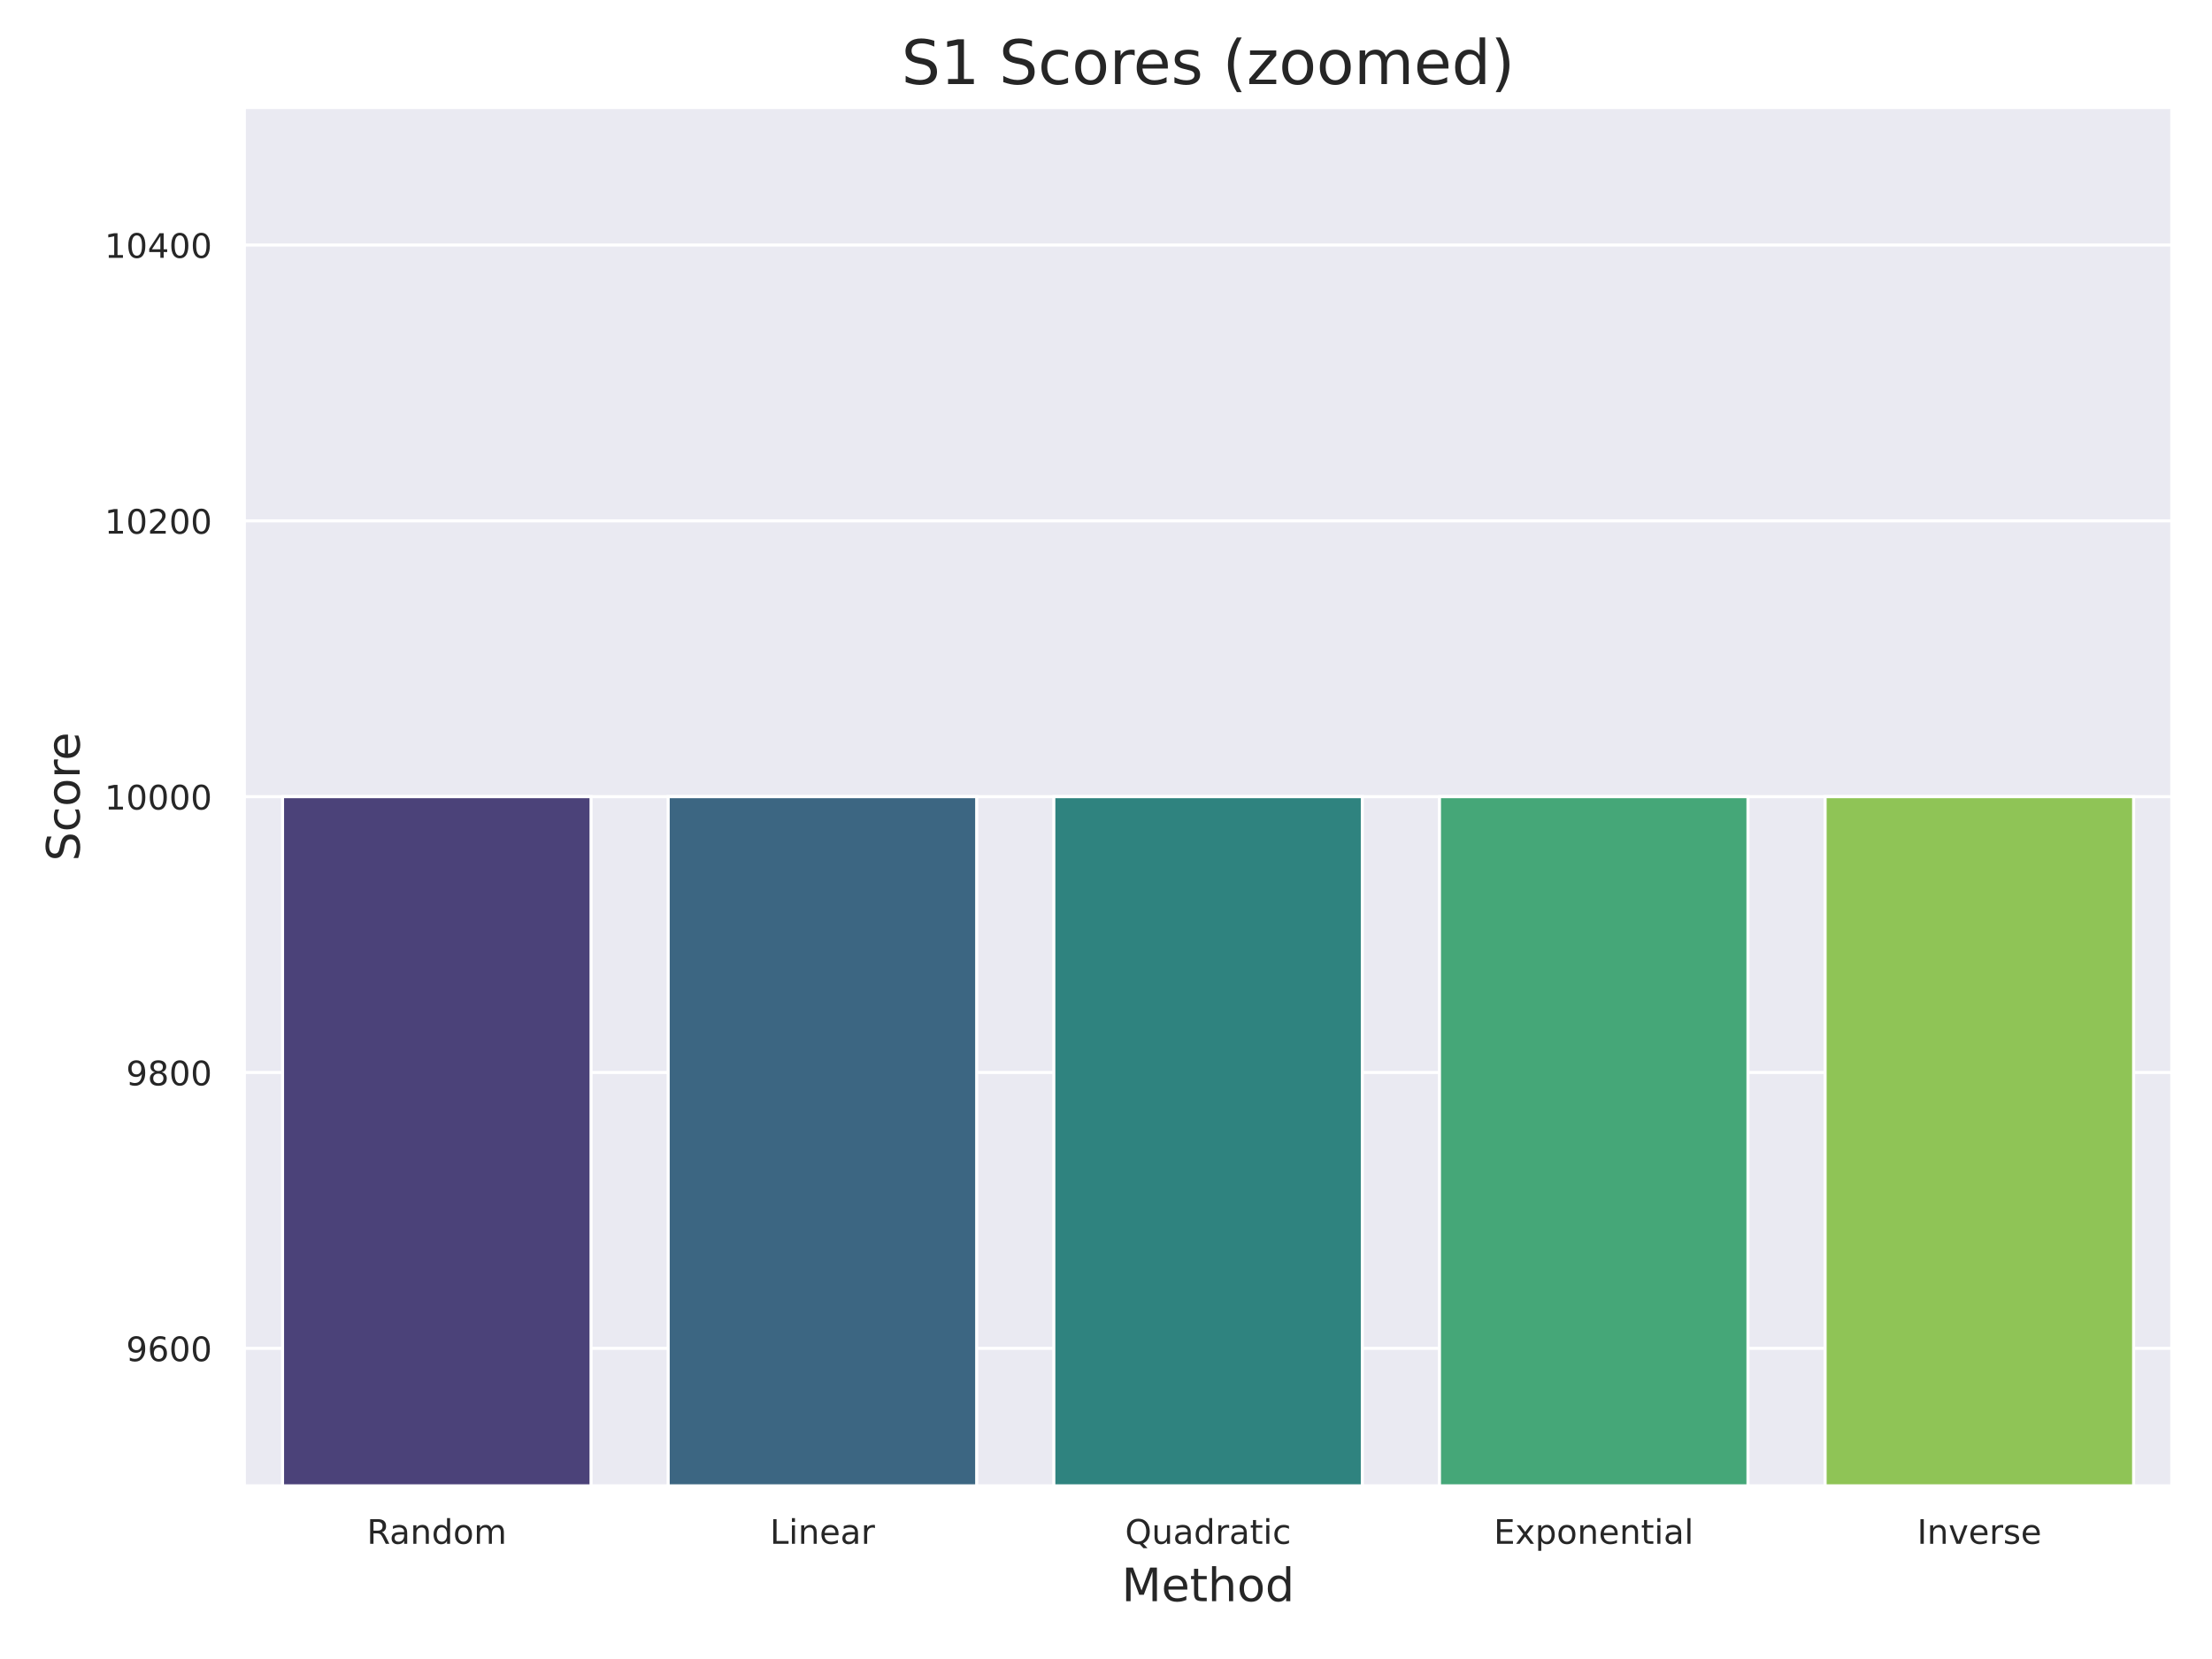
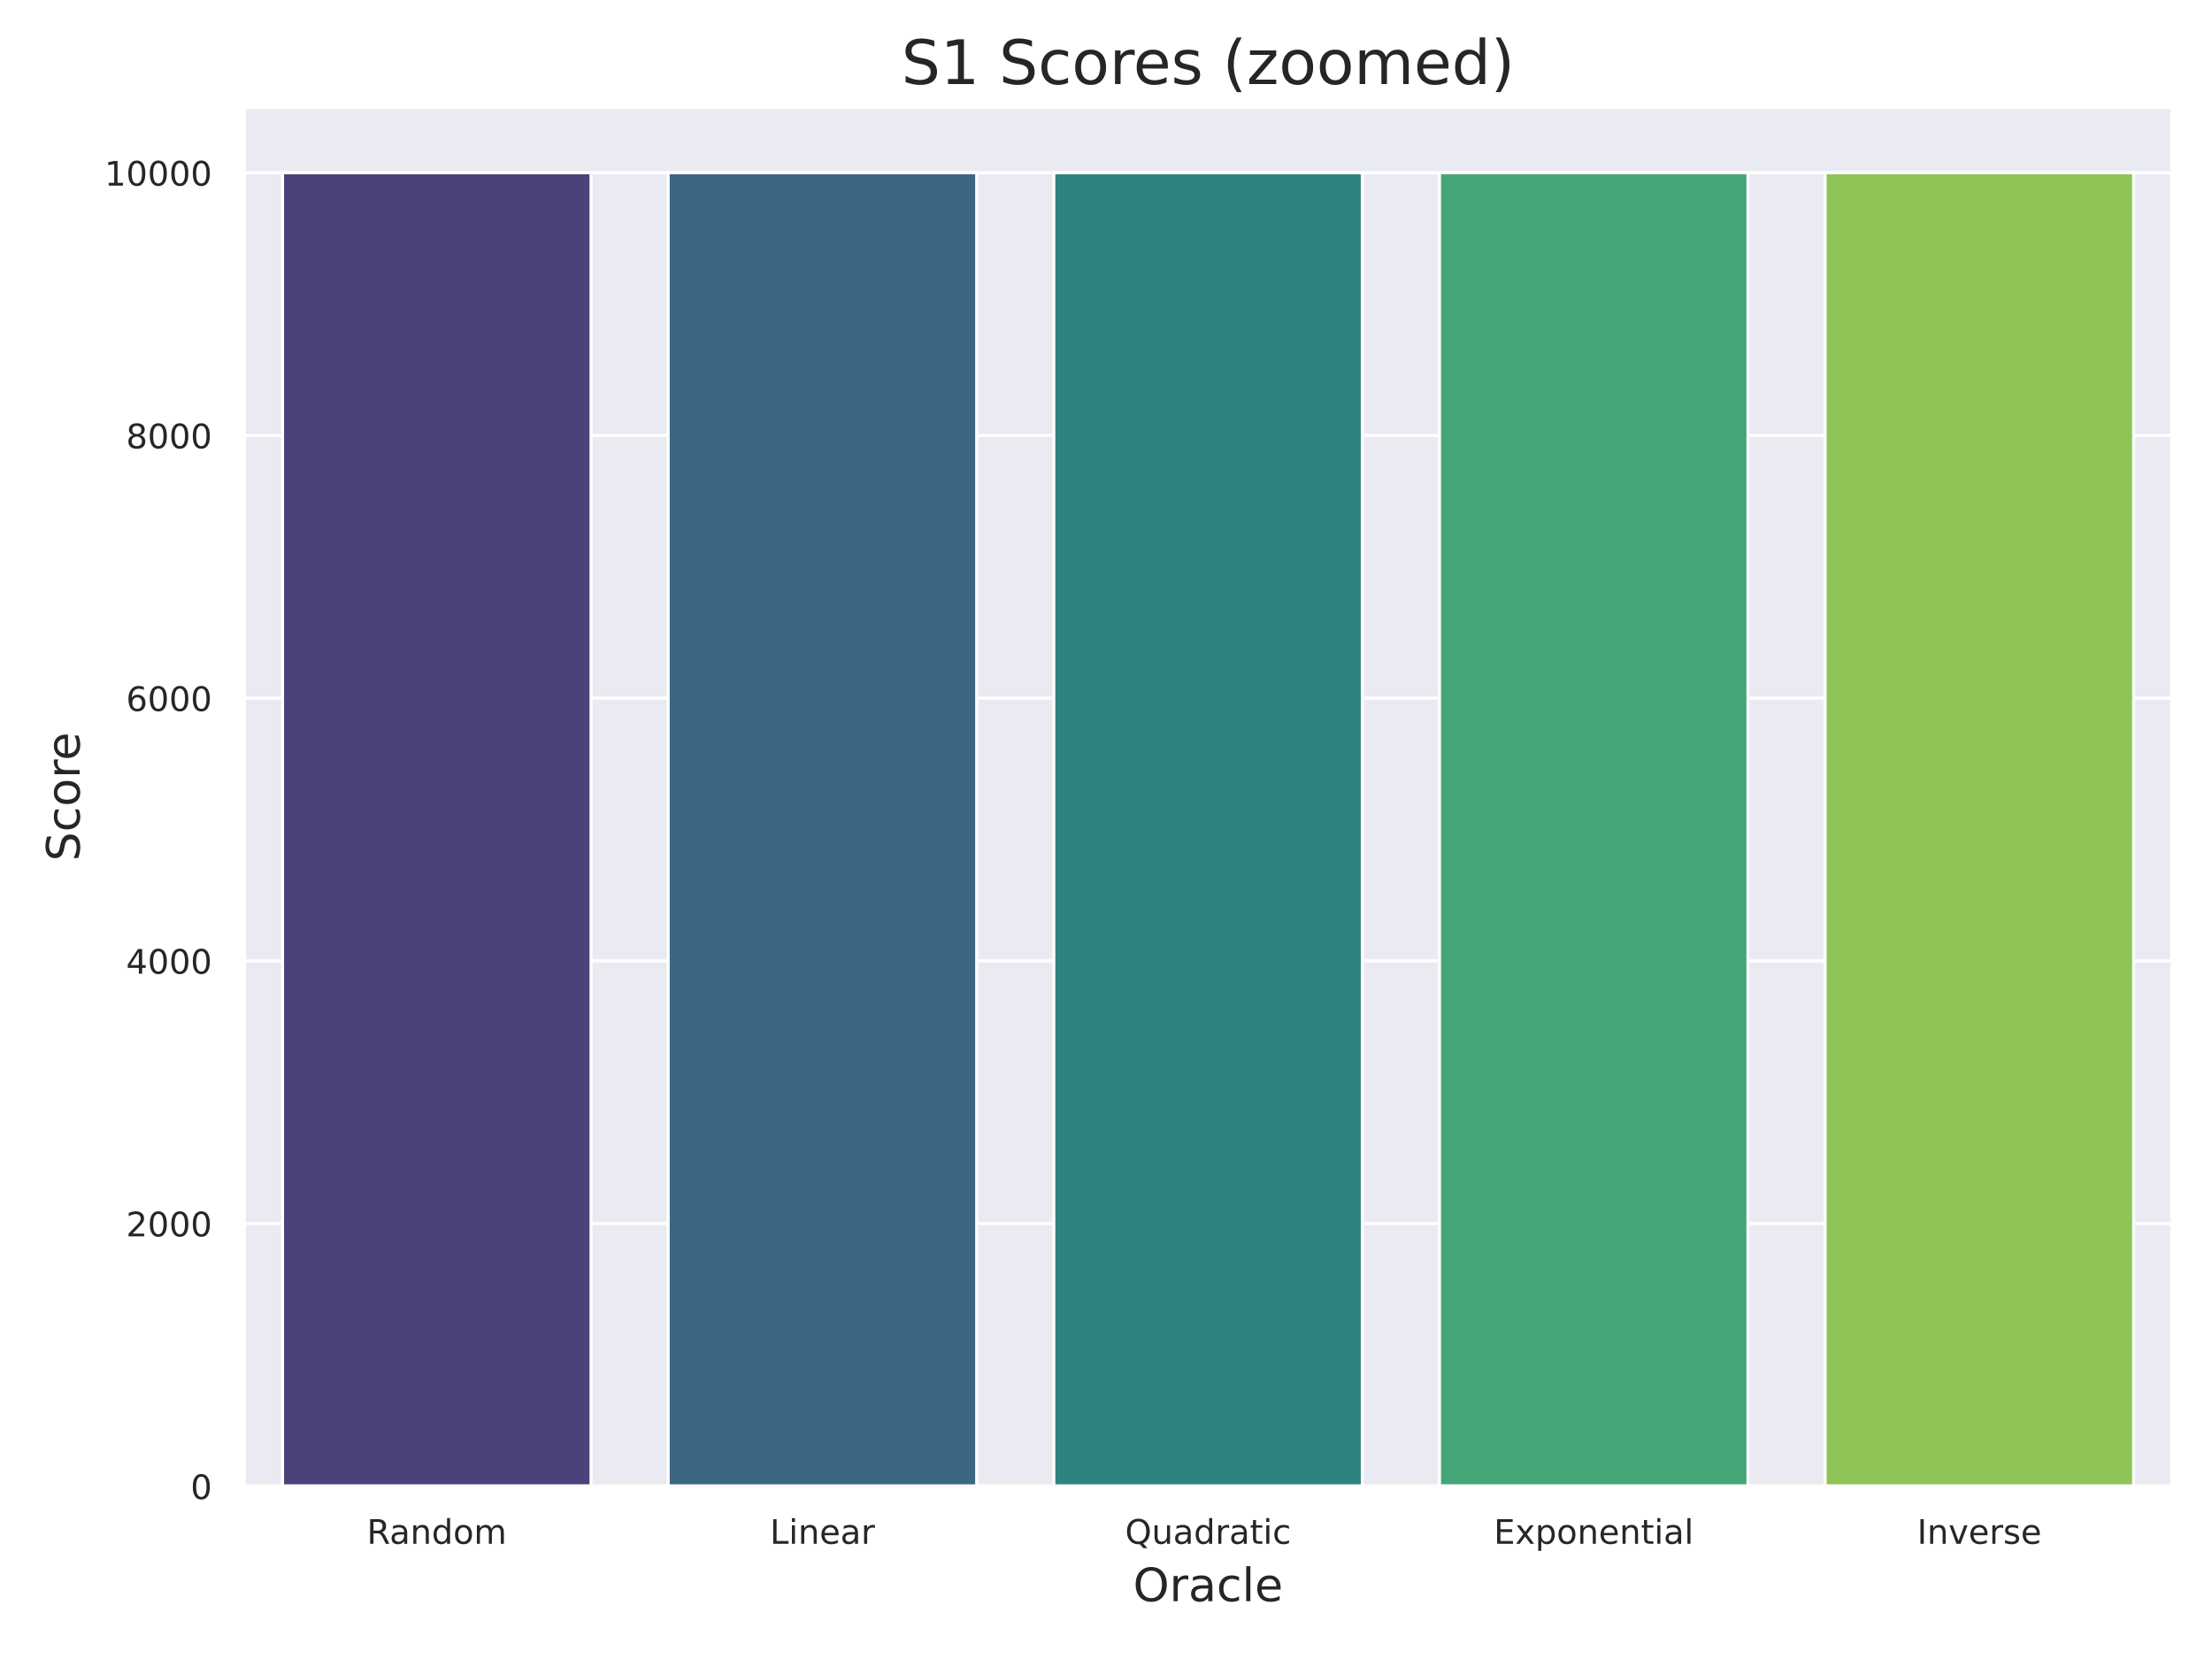
<svg xmlns="http://www.w3.org/2000/svg" xmlns:xlink="http://www.w3.org/1999/xlink" width="576pt" height="432pt" viewBox="0 0 576 432" version="1.1">
  <defs>
    <style type="text/css">*{stroke-linejoin: round; stroke-linecap: butt}</style>
  </defs>
  <g id="figure_1">
    <g id="patch_1">
      <path d="M 0 432  L 576 432  L 576 0  L 0 0  z " style="fill: #ffffff" />
    </g>
    <g id="axes_1">
      <g id="patch_2">
        <path d="M 63.528 387.012  L 565.632 387.012  L 565.632 27.888  L 63.528 27.888  z " style="fill: #eaeaf2" />
      </g>
      <g id="matplotlib.axis_1">
        <g id="xtick_1">
          <g id="text_1">
            <g style="fill: #262626" transform="translate(95.52378 401.9986) scale(0.088 -0.088)">
              <defs>
                <path id="DejaVuSans-52" d="M 2841 2188  Q 3044 2119 3236 1894  Q 3428 1669 3622 1275  L 4263 0  L 3584 0  L 2988 1197  Q 2756 1666 2539 1819  Q 2322 1972 1947 1972  L 1259 1972  L 1259 0  L 628 0  L 628 4666  L 2053 4666  Q 2853 4666 3247 4331  Q 3641 3997 3641 3322  Q 3641 2881 3436 2590  Q 3231 2300 2841 2188  z M 1259 4147  L 1259 2491  L 2053 2491  Q 2509 2491 2742 2702  Q 2975 2913 2975 3322  Q 2975 3731 2742 3939  Q 2509 4147 2053 4147  L 1259 4147  z " transform="scale(0.015625)" />
                <path id="DejaVuSans-61" d="M 2194 1759  Q 1497 1759 1228 1600  Q 959 1441 959 1056  Q 959 750 1161 570  Q 1363 391 1709 391  Q 2188 391 2477 730  Q 2766 1069 2766 1631  L 2766 1759  L 2194 1759  z M 3341 1997  L 3341 0  L 2766 0  L 2766 531  Q 2569 213 2275 61  Q 1981 -91 1556 -91  Q 1019 -91 701 211  Q 384 513 384 1019  Q 384 1609 779 1909  Q 1175 2209 1959 2209  L 2766 2209  L 2766 2266  Q 2766 2663 2505 2880  Q 2244 3097 1772 3097  Q 1472 3097 1187 3025  Q 903 2953 641 2809  L 641 3341  Q 956 3463 1253 3523  Q 1550 3584 1831 3584  Q 2591 3584 2966 3190  Q 3341 2797 3341 1997  z " transform="scale(0.015625)" />
                <path id="DejaVuSans-6e" d="M 3513 2113  L 3513 0  L 2938 0  L 2938 2094  Q 2938 2591 2744 2837  Q 2550 3084 2163 3084  Q 1697 3084 1428 2787  Q 1159 2491 1159 1978  L 1159 0  L 581 0  L 581 3500  L 1159 3500  L 1159 2956  Q 1366 3272 1645 3428  Q 1925 3584 2291 3584  Q 2894 3584 3203 3211  Q 3513 2838 3513 2113  z " transform="scale(0.015625)" />
                <path id="DejaVuSans-64" d="M 2906 2969  L 2906 4863  L 3481 4863  L 3481 0  L 2906 0  L 2906 525  Q 2725 213 2448 61  Q 2172 -91 1784 -91  Q 1150 -91 751 415  Q 353 922 353 1747  Q 353 2572 751 3078  Q 1150 3584 1784 3584  Q 2172 3584 2448 3432  Q 2725 3281 2906 2969  z M 947 1747  Q 947 1113 1208 752  Q 1469 391 1925 391  Q 2381 391 2643 752  Q 2906 1113 2906 1747  Q 2906 2381 2643 2742  Q 2381 3103 1925 3103  Q 1469 3103 1208 2742  Q 947 2381 947 1747  z " transform="scale(0.015625)" />
                <path id="DejaVuSans-6f" d="M 1959 3097  Q 1497 3097 1228 2736  Q 959 2375 959 1747  Q 959 1119 1226 758  Q 1494 397 1959 397  Q 2419 397 2687 759  Q 2956 1122 2956 1747  Q 2956 2369 2687 2733  Q 2419 3097 1959 3097  z M 1959 3584  Q 2709 3584 3137 3096  Q 3566 2609 3566 1747  Q 3566 888 3137 398  Q 2709 -91 1959 -91  Q 1206 -91 779 398  Q 353 888 353 1747  Q 353 2609 779 3096  Q 1206 3584 1959 3584  z " transform="scale(0.015625)" />
                <path id="DejaVuSans-6d" d="M 3328 2828  Q 3544 3216 3844 3400  Q 4144 3584 4550 3584  Q 5097 3584 5394 3201  Q 5691 2819 5691 2113  L 5691 0  L 5113 0  L 5113 2094  Q 5113 2597 4934 2840  Q 4756 3084 4391 3084  Q 3944 3084 3684 2787  Q 3425 2491 3425 1978  L 3425 0  L 2847 0  L 2847 2094  Q 2847 2600 2669 2842  Q 2491 3084 2119 3084  Q 1678 3084 1418 2786  Q 1159 2488 1159 1978  L 1159 0  L 581 0  L 581 3500  L 1159 3500  L 1159 2956  Q 1356 3278 1631 3431  Q 1906 3584 2284 3584  Q 2666 3584 2933 3390  Q 3200 3197 3328 2828  z " transform="scale(0.015625)" />
              </defs>
              <use xlink:href="#DejaVuSans-52" />
              <use xlink:href="#DejaVuSans-61" x="67.232" />
              <use xlink:href="#DejaVuSans-6e" x="128.512" />
              <use xlink:href="#DejaVuSans-64" x="191.891" />
              <use xlink:href="#DejaVuSans-6f" x="255.367" />
              <use xlink:href="#DejaVuSans-6d" x="316.549" />
            </g>
          </g>
        </g>
        <g id="xtick_2">
          <g id="text_2">
            <g style="fill: #262626" transform="translate(200.4841 401.9986) scale(0.088 -0.088)">
              <defs>
                <path id="DejaVuSans-4c" d="M 628 4666  L 1259 4666  L 1259 531  L 3531 531  L 3531 0  L 628 0  L 628 4666  z " transform="scale(0.015625)" />
                <path id="DejaVuSans-69" d="M 603 3500  L 1178 3500  L 1178 0  L 603 0  L 603 3500  z M 603 4863  L 1178 4863  L 1178 4134  L 603 4134  L 603 4863  z " transform="scale(0.015625)" />
                <path id="DejaVuSans-65" d="M 3597 1894  L 3597 1613  L 953 1613  Q 991 1019 1311 708  Q 1631 397 2203 397  Q 2534 397 2845 478  Q 3156 559 3463 722  L 3463 178  Q 3153 47 2828 -22  Q 2503 -91 2169 -91  Q 1331 -91 842 396  Q 353 884 353 1716  Q 353 2575 817 3079  Q 1281 3584 2069 3584  Q 2775 3584 3186 3129  Q 3597 2675 3597 1894  z M 3022 2063  Q 3016 2534 2758 2815  Q 2500 3097 2075 3097  Q 1594 3097 1305 2825  Q 1016 2553 972 2059  L 3022 2063  z " transform="scale(0.015625)" />
                <path id="DejaVuSans-72" d="M 2631 2963  Q 2534 3019 2420 3045  Q 2306 3072 2169 3072  Q 1681 3072 1420 2755  Q 1159 2438 1159 1844  L 1159 0  L 581 0  L 581 3500  L 1159 3500  L 1159 2956  Q 1341 3275 1631 3429  Q 1922 3584 2338 3584  Q 2397 3584 2469 3576  Q 2541 3569 2628 3553  L 2631 2963  z " transform="scale(0.015625)" />
              </defs>
              <use xlink:href="#DejaVuSans-4c" />
              <use xlink:href="#DejaVuSans-69" x="55.713" />
              <use xlink:href="#DejaVuSans-6e" x="83.496" />
              <use xlink:href="#DejaVuSans-65" x="146.875" />
              <use xlink:href="#DejaVuSans-61" x="208.398" />
              <use xlink:href="#DejaVuSans-72" x="269.678" />
            </g>
          </g>
        </g>
        <g id="xtick_3">
          <g id="text_3">
            <g style="fill: #262626" transform="translate(292.9664 401.9986) scale(0.088 -0.088)">
              <defs>
                <path id="DejaVuSans-51" d="M 2522 4238  Q 1834 4238 1429 3725  Q 1025 3213 1025 2328  Q 1025 1447 1429 934  Q 1834 422 2522 422  Q 3209 422 3611 934  Q 4013 1447 4013 2328  Q 4013 3213 3611 3725  Q 3209 4238 2522 4238  z M 3406 84  L 4238 -825  L 3475 -825  L 2784 -78  Q 2681 -84 2626 -87  Q 2572 -91 2522 -91  Q 1538 -91 948 567  Q 359 1225 359 2328  Q 359 3434 948 4092  Q 1538 4750 2522 4750  Q 3503 4750 4090 4092  Q 4678 3434 4678 2328  Q 4678 1516 4351 937  Q 4025 359 3406 84  z " transform="scale(0.015625)" />
                <path id="DejaVuSans-75" d="M 544 1381  L 544 3500  L 1119 3500  L 1119 1403  Q 1119 906 1312 657  Q 1506 409 1894 409  Q 2359 409 2629 706  Q 2900 1003 2900 1516  L 2900 3500  L 3475 3500  L 3475 0  L 2900 0  L 2900 538  Q 2691 219 2414 64  Q 2138 -91 1772 -91  Q 1169 -91 856 284  Q 544 659 544 1381  z M 1991 3584  L 1991 3584  z " transform="scale(0.015625)" />
                <path id="DejaVuSans-74" d="M 1172 4494  L 1172 3500  L 2356 3500  L 2356 3053  L 1172 3053  L 1172 1153  Q 1172 725 1289 603  Q 1406 481 1766 481  L 2356 481  L 2356 0  L 1766 0  Q 1100 0 847 248  Q 594 497 594 1153  L 594 3053  L 172 3053  L 172 3500  L 594 3500  L 594 4494  L 1172 4494  z " transform="scale(0.015625)" />
                <path id="DejaVuSans-63" d="M 3122 3366  L 3122 2828  Q 2878 2963 2633 3030  Q 2388 3097 2138 3097  Q 1578 3097 1268 2742  Q 959 2388 959 1747  Q 959 1106 1268 751  Q 1578 397 2138 397  Q 2388 397 2633 464  Q 2878 531 3122 666  L 3122 134  Q 2881 22 2623 -34  Q 2366 -91 2075 -91  Q 1284 -91 818 406  Q 353 903 353 1747  Q 353 2603 823 3093  Q 1294 3584 2113 3584  Q 2378 3584 2631 3529  Q 2884 3475 3122 3366  z " transform="scale(0.015625)" />
              </defs>
              <use xlink:href="#DejaVuSans-51" />
              <use xlink:href="#DejaVuSans-75" x="78.711" />
              <use xlink:href="#DejaVuSans-61" x="142.09" />
              <use xlink:href="#DejaVuSans-64" x="203.369" />
              <use xlink:href="#DejaVuSans-72" x="266.846" />
              <use xlink:href="#DejaVuSans-61" x="307.959" />
              <use xlink:href="#DejaVuSans-74" x="369.238" />
              <use xlink:href="#DejaVuSans-69" x="408.447" />
              <use xlink:href="#DejaVuSans-63" x="436.23" />
            </g>
          </g>
        </g>
        <g id="xtick_4">
          <g id="text_4">
            <g style="fill: #262626" transform="translate(388.9803 401.9986) scale(0.088 -0.088)">
              <defs>
                <path id="DejaVuSans-45" d="M 628 4666  L 3578 4666  L 3578 4134  L 1259 4134  L 1259 2753  L 3481 2753  L 3481 2222  L 1259 2222  L 1259 531  L 3634 531  L 3634 0  L 628 0  L 628 4666  z " transform="scale(0.015625)" />
                <path id="DejaVuSans-78" d="M 3513 3500  L 2247 1797  L 3578 0  L 2900 0  L 1881 1375  L 863 0  L 184 0  L 1544 1831  L 300 3500  L 978 3500  L 1906 2253  L 2834 3500  L 3513 3500  z " transform="scale(0.015625)" />
                <path id="DejaVuSans-70" d="M 1159 525  L 1159 -1331  L 581 -1331  L 581 3500  L 1159 3500  L 1159 2969  Q 1341 3281 1617 3432  Q 1894 3584 2278 3584  Q 2916 3584 3314 3078  Q 3713 2572 3713 1747  Q 3713 922 3314 415  Q 2916 -91 2278 -91  Q 1894 -91 1617 61  Q 1341 213 1159 525  z M 3116 1747  Q 3116 2381 2855 2742  Q 2594 3103 2138 3103  Q 1681 3103 1420 2742  Q 1159 2381 1159 1747  Q 1159 1113 1420 752  Q 1681 391 2138 391  Q 2594 391 2855 752  Q 3116 1113 3116 1747  z " transform="scale(0.015625)" />
                <path id="DejaVuSans-6c" d="M 603 4863  L 1178 4863  L 1178 0  L 603 0  L 603 4863  z " transform="scale(0.015625)" />
              </defs>
              <use xlink:href="#DejaVuSans-45" />
              <use xlink:href="#DejaVuSans-78" x="63.184" />
              <use xlink:href="#DejaVuSans-70" x="122.363" />
              <use xlink:href="#DejaVuSans-6f" x="185.84" />
              <use xlink:href="#DejaVuSans-6e" x="247.021" />
              <use xlink:href="#DejaVuSans-65" x="310.4" />
              <use xlink:href="#DejaVuSans-6e" x="371.924" />
              <use xlink:href="#DejaVuSans-74" x="435.303" />
              <use xlink:href="#DejaVuSans-69" x="474.512" />
              <use xlink:href="#DejaVuSans-61" x="502.295" />
              <use xlink:href="#DejaVuSans-6c" x="563.574" />
            </g>
          </g>
        </g>
        <g id="xtick_5">
          <g id="text_5">
            <g style="fill: #262626" transform="translate(499.2152 401.9986) scale(0.088 -0.088)">
              <defs>
                <path id="DejaVuSans-49" d="M 628 4666  L 1259 4666  L 1259 0  L 628 0  L 628 4666  z " transform="scale(0.015625)" />
                <path id="DejaVuSans-76" d="M 191 3500  L 800 3500  L 1894 563  L 2988 3500  L 3597 3500  L 2284 0  L 1503 0  L 191 3500  z " transform="scale(0.015625)" />
                <path id="DejaVuSans-73" d="M 2834 3397  L 2834 2853  Q 2591 2978 2328 3040  Q 2066 3103 1784 3103  Q 1356 3103 1142 2972  Q 928 2841 928 2578  Q 928 2378 1081 2264  Q 1234 2150 1697 2047  L 1894 2003  Q 2506 1872 2764 1633  Q 3022 1394 3022 966  Q 3022 478 2636 193  Q 2250 -91 1575 -91  Q 1294 -91 989 -36  Q 684 19 347 128  L 347 722  Q 666 556 975 473  Q 1284 391 1588 391  Q 1994 391 2212 530  Q 2431 669 2431 922  Q 2431 1156 2273 1281  Q 2116 1406 1581 1522  L 1381 1569  Q 847 1681 609 1914  Q 372 2147 372 2553  Q 372 3047 722 3315  Q 1072 3584 1716 3584  Q 2034 3584 2315 3537  Q 2597 3491 2834 3397  z " transform="scale(0.015625)" />
              </defs>
              <use xlink:href="#DejaVuSans-49" />
              <use xlink:href="#DejaVuSans-6e" x="29.492" />
              <use xlink:href="#DejaVuSans-76" x="92.871" />
              <use xlink:href="#DejaVuSans-65" x="152.051" />
              <use xlink:href="#DejaVuSans-72" x="213.574" />
              <use xlink:href="#DejaVuSans-73" x="254.688" />
              <use xlink:href="#DejaVuSans-65" x="306.787" />
            </g>
          </g>
        </g>
        <g id="text_6">
-           <g style="fill: #262626" transform="translate(292.0763 416.9469) scale(0.12 -0.12)">
+           <g style="fill: #262626" transform="translate(295.0556 416.9469) scale(0.12 -0.12)">
            <defs>
-               <path id="DejaVuSans-4d" d="M 628 4666  L 1569 4666  L 2759 1491  L 3956 4666  L 4897 4666  L 4897 0  L 4281 0  L 4281 4097  L 3078 897  L 2444 897  L 1241 4097  L 1241 0  L 628 0  L 628 4666  z " transform="scale(0.015625)" />
-               <path id="DejaVuSans-68" d="M 3513 2113  L 3513 0  L 2938 0  L 2938 2094  Q 2938 2591 2744 2837  Q 2550 3084 2163 3084  Q 1697 3084 1428 2787  Q 1159 2491 1159 1978  L 1159 0  L 581 0  L 581 4863  L 1159 4863  L 1159 2956  Q 1366 3272 1645 3428  Q 1925 3584 2291 3584  Q 2894 3584 3203 3211  Q 3513 2838 3513 2113  z " transform="scale(0.015625)" />
+               <path id="DejaVuSans-4f" d="M 2522 4238  Q 1834 4238 1429 3725  Q 1025 3213 1025 2328  Q 1025 1447 1429 934  Q 1834 422 2522 422  Q 3209 422 3611 934  Q 4013 1447 4013 2328  Q 4013 3213 3611 3725  Q 3209 4238 2522 4238  z M 2522 4750  Q 3503 4750 4090 4092  Q 4678 3434 4678 2328  Q 4678 1225 4090 567  Q 3503 -91 2522 -91  Q 1538 -91 948 565  Q 359 1222 359 2328  Q 359 3434 948 4092  Q 1538 4750 2522 4750  z " transform="scale(0.015625)" />
            </defs>
-             <use xlink:href="#DejaVuSans-4d" />
-             <use xlink:href="#DejaVuSans-65" x="86.279" />
-             <use xlink:href="#DejaVuSans-74" x="147.803" />
-             <use xlink:href="#DejaVuSans-68" x="187.012" />
-             <use xlink:href="#DejaVuSans-6f" x="250.391" />
-             <use xlink:href="#DejaVuSans-64" x="311.572" />
+             <use xlink:href="#DejaVuSans-4f" />
+             <use xlink:href="#DejaVuSans-72" x="78.711" />
+             <use xlink:href="#DejaVuSans-61" x="119.824" />
+             <use xlink:href="#DejaVuSans-63" x="181.104" />
+             <use xlink:href="#DejaVuSans-6c" x="236.084" />
+             <use xlink:href="#DejaVuSans-65" x="263.867" />
          </g>
        </g>
      </g>
      <g id="matplotlib.axis_2">
        <g id="ytick_1">
          <g id="line2d_1">
-             <path d="M 63.528 351.1  L 565.632 351.1  " clip-path="url(#p2ab512a8dc)" style="fill: none; stroke: #ffffff; stroke-width: 0.8; stroke-linecap: round" />
+             <path d="M 63.528 387.012  L 565.632 387.012  " clip-path="url(#p5713b5935a)" style="fill: none; stroke: #ffffff; stroke-width: 0.8; stroke-linecap: round" />
          </g>
          <g id="text_7">
-             <g style="fill: #262626" transform="translate(32.832 354.4429) scale(0.088 -0.088)">
-               <defs>
-                 <path id="DejaVuSans-39" d="M 703 97  L 703 672  Q 941 559 1184 500  Q 1428 441 1663 441  Q 2288 441 2617 861  Q 2947 1281 2994 2138  Q 2813 1869 2534 1725  Q 2256 1581 1919 1581  Q 1219 1581 811 2004  Q 403 2428 403 3163  Q 403 3881 828 4315  Q 1253 4750 1959 4750  Q 2769 4750 3195 4129  Q 3622 3509 3622 2328  Q 3622 1225 3098 567  Q 2575 -91 1691 -91  Q 1453 -91 1209 -44  Q 966 3 703 97  z M 1959 2075  Q 2384 2075 2632 2365  Q 2881 2656 2881 3163  Q 2881 3666 2632 3958  Q 2384 4250 1959 4250  Q 1534 4250 1286 3958  Q 1038 3666 1038 3163  Q 1038 2656 1286 2365  Q 1534 2075 1959 2075  z " transform="scale(0.015625)" />
-                 <path id="DejaVuSans-36" d="M 2113 2584  Q 1688 2584 1439 2293  Q 1191 2003 1191 1497  Q 1191 994 1439 701  Q 1688 409 2113 409  Q 2538 409 2786 701  Q 3034 994 3034 1497  Q 3034 2003 2786 2293  Q 2538 2584 2113 2584  z M 3366 4563  L 3366 3988  Q 3128 4100 2886 4159  Q 2644 4219 2406 4219  Q 1781 4219 1451 3797  Q 1122 3375 1075 2522  Q 1259 2794 1537 2939  Q 1816 3084 2150 3084  Q 2853 3084 3261 2657  Q 3669 2231 3669 1497  Q 3669 778 3244 343  Q 2819 -91 2113 -91  Q 1303 -91 875 529  Q 447 1150 447 2328  Q 447 3434 972 4092  Q 1497 4750 2381 4750  Q 2619 4750 2861 4703  Q 3103 4656 3366 4563  z " transform="scale(0.015625)" />
+             <g style="fill: #262626" transform="translate(49.629 390.3553) scale(0.088 -0.088)">
+               <defs>
                <path id="DejaVuSans-30" d="M 2034 4250  Q 1547 4250 1301 3770  Q 1056 3291 1056 2328  Q 1056 1369 1301 889  Q 1547 409 2034 409  Q 2525 409 2770 889  Q 3016 1369 3016 2328  Q 3016 3291 2770 3770  Q 2525 4250 2034 4250  z M 2034 4750  Q 2819 4750 3233 4129  Q 3647 3509 3647 2328  Q 3647 1150 3233 529  Q 2819 -91 2034 -91  Q 1250 -91 836 529  Q 422 1150 422 2328  Q 422 3509 836 4129  Q 1250 4750 2034 4750  z " transform="scale(0.015625)" />
              </defs>
-               <use xlink:href="#DejaVuSans-39" />
-               <use xlink:href="#DejaVuSans-36" x="63.623" />
-               <use xlink:href="#DejaVuSans-30" x="127.246" />
-               <use xlink:href="#DejaVuSans-30" x="190.869" />
+               <use xlink:href="#DejaVuSans-30" />
            </g>
          </g>
        </g>
        <g id="ytick_2">
          <g id="line2d_2">
-             <path d="M 63.528 279.275  L 565.632 279.275  " clip-path="url(#p2ab512a8dc)" style="fill: none; stroke: #ffffff; stroke-width: 0.8; stroke-linecap: round" />
+             <path d="M 63.528 318.607  L 565.632 318.607  " clip-path="url(#p5713b5935a)" style="fill: none; stroke: #ffffff; stroke-width: 0.8; stroke-linecap: round" />
          </g>
          <g id="text_8">
-             <g style="fill: #262626" transform="translate(32.832 282.6181) scale(0.088 -0.088)">
-               <defs>
-                 <path id="DejaVuSans-38" d="M 2034 2216  Q 1584 2216 1326 1975  Q 1069 1734 1069 1313  Q 1069 891 1326 650  Q 1584 409 2034 409  Q 2484 409 2743 651  Q 3003 894 3003 1313  Q 3003 1734 2745 1975  Q 2488 2216 2034 2216  z M 1403 2484  Q 997 2584 770 2862  Q 544 3141 544 3541  Q 544 4100 942 4425  Q 1341 4750 2034 4750  Q 2731 4750 3128 4425  Q 3525 4100 3525 3541  Q 3525 3141 3298 2862  Q 3072 2584 2669 2484  Q 3125 2378 3379 2068  Q 3634 1759 3634 1313  Q 3634 634 3220 271  Q 2806 -91 2034 -91  Q 1263 -91 848 271  Q 434 634 434 1313  Q 434 1759 690 2068  Q 947 2378 1403 2484  z M 1172 3481  Q 1172 3119 1398 2916  Q 1625 2713 2034 2713  Q 2441 2713 2670 2916  Q 2900 3119 2900 3481  Q 2900 3844 2670 4047  Q 2441 4250 2034 4250  Q 1625 4250 1398 4047  Q 1172 3844 1172 3481  z " transform="scale(0.015625)" />
-               </defs>
-               <use xlink:href="#DejaVuSans-39" />
-               <use xlink:href="#DejaVuSans-38" x="63.623" />
+             <g style="fill: #262626" transform="translate(32.832 321.9507) scale(0.088 -0.088)">
+               <defs>
+                 <path id="DejaVuSans-32" d="M 1228 531  L 3431 531  L 3431 0  L 469 0  L 469 531  Q 828 903 1448 1529  Q 2069 2156 2228 2338  Q 2531 2678 2651 2914  Q 2772 3150 2772 3378  Q 2772 3750 2511 3984  Q 2250 4219 1831 4219  Q 1534 4219 1204 4116  Q 875 4013 500 3803  L 500 4441  Q 881 4594 1212 4672  Q 1544 4750 1819 4750  Q 2544 4750 2975 4387  Q 3406 4025 3406 3419  Q 3406 3131 3298 2873  Q 3191 2616 2906 2266  Q 2828 2175 2409 1742  Q 1991 1309 1228 531  z " transform="scale(0.015625)" />
+               </defs>
+               <use xlink:href="#DejaVuSans-32" />
+               <use xlink:href="#DejaVuSans-30" x="63.623" />
              <use xlink:href="#DejaVuSans-30" x="127.246" />
              <use xlink:href="#DejaVuSans-30" x="190.869" />
            </g>
          </g>
        </g>
        <g id="ytick_3">
          <g id="line2d_3">
-             <path d="M 63.528 207.45  L 565.632 207.45  " clip-path="url(#p2ab512a8dc)" style="fill: none; stroke: #ffffff; stroke-width: 0.8; stroke-linecap: round" />
+             <path d="M 63.528 250.203  L 565.632 250.203  " clip-path="url(#p5713b5935a)" style="fill: none; stroke: #ffffff; stroke-width: 0.8; stroke-linecap: round" />
          </g>
          <g id="text_9">
-             <g style="fill: #262626" transform="translate(27.233 210.7933) scale(0.088 -0.088)">
-               <defs>
-                 <path id="DejaVuSans-31" d="M 794 531  L 1825 531  L 1825 4091  L 703 3866  L 703 4441  L 1819 4666  L 2450 4666  L 2450 531  L 3481 531  L 3481 0  L 794 0  L 794 531  z " transform="scale(0.015625)" />
-               </defs>
-               <use xlink:href="#DejaVuSans-31" />
-               <use xlink:href="#DejaVuSans-30" x="63.623" />
-               <use xlink:href="#DejaVuSans-30" x="127.246" />
-               <use xlink:href="#DejaVuSans-30" x="190.869" />
-               <use xlink:href="#DejaVuSans-30" x="254.492" />
+             <g style="fill: #262626" transform="translate(32.832 253.5462) scale(0.088 -0.088)">
+               <defs>
+                 <path id="DejaVuSans-34" d="M 2419 4116  L 825 1625  L 2419 1625  L 2419 4116  z M 2253 4666  L 3047 4666  L 3047 1625  L 3713 1625  L 3713 1100  L 3047 1100  L 3047 0  L 2419 0  L 2419 1100  L 313 1100  L 313 1709  L 2253 4666  z " transform="scale(0.015625)" />
+               </defs>
+               <use xlink:href="#DejaVuSans-34" />
+               <use xlink:href="#DejaVuSans-30" x="63.623" />
+               <use xlink:href="#DejaVuSans-30" x="127.246" />
+               <use xlink:href="#DejaVuSans-30" x="190.869" />
            </g>
          </g>
        </g>
        <g id="ytick_4">
          <g id="line2d_4">
-             <path d="M 63.528 135.625  L 565.632 135.625  " clip-path="url(#p2ab512a8dc)" style="fill: none; stroke: #ffffff; stroke-width: 0.8; stroke-linecap: round" />
+             <path d="M 63.528 181.798  L 565.632 181.798  " clip-path="url(#p5713b5935a)" style="fill: none; stroke: #ffffff; stroke-width: 0.8; stroke-linecap: round" />
          </g>
          <g id="text_10">
-             <g style="fill: #262626" transform="translate(27.233 138.9685) scale(0.088 -0.088)">
-               <defs>
-                 <path id="DejaVuSans-32" d="M 1228 531  L 3431 531  L 3431 0  L 469 0  L 469 531  Q 828 903 1448 1529  Q 2069 2156 2228 2338  Q 2531 2678 2651 2914  Q 2772 3150 2772 3378  Q 2772 3750 2511 3984  Q 2250 4219 1831 4219  Q 1534 4219 1204 4116  Q 875 4013 500 3803  L 500 4441  Q 881 4594 1212 4672  Q 1544 4750 1819 4750  Q 2544 4750 2975 4387  Q 3406 4025 3406 3419  Q 3406 3131 3298 2873  Q 3191 2616 2906 2266  Q 2828 2175 2409 1742  Q 1991 1309 1228 531  z " transform="scale(0.015625)" />
-               </defs>
-               <use xlink:href="#DejaVuSans-31" />
-               <use xlink:href="#DejaVuSans-30" x="63.623" />
-               <use xlink:href="#DejaVuSans-32" x="127.246" />
-               <use xlink:href="#DejaVuSans-30" x="190.869" />
-               <use xlink:href="#DejaVuSans-30" x="254.492" />
+             <g style="fill: #262626" transform="translate(32.832 185.1416) scale(0.088 -0.088)">
+               <defs>
+                 <path id="DejaVuSans-36" d="M 2113 2584  Q 1688 2584 1439 2293  Q 1191 2003 1191 1497  Q 1191 994 1439 701  Q 1688 409 2113 409  Q 2538 409 2786 701  Q 3034 994 3034 1497  Q 3034 2003 2786 2293  Q 2538 2584 2113 2584  z M 3366 4563  L 3366 3988  Q 3128 4100 2886 4159  Q 2644 4219 2406 4219  Q 1781 4219 1451 3797  Q 1122 3375 1075 2522  Q 1259 2794 1537 2939  Q 1816 3084 2150 3084  Q 2853 3084 3261 2657  Q 3669 2231 3669 1497  Q 3669 778 3244 343  Q 2819 -91 2113 -91  Q 1303 -91 875 529  Q 447 1150 447 2328  Q 447 3434 972 4092  Q 1497 4750 2381 4750  Q 2619 4750 2861 4703  Q 3103 4656 3366 4563  z " transform="scale(0.015625)" />
+               </defs>
+               <use xlink:href="#DejaVuSans-36" />
+               <use xlink:href="#DejaVuSans-30" x="63.623" />
+               <use xlink:href="#DejaVuSans-30" x="127.246" />
+               <use xlink:href="#DejaVuSans-30" x="190.869" />
            </g>
          </g>
        </g>
        <g id="ytick_5">
          <g id="line2d_5">
-             <path d="M 63.528 63.8  L 565.632 63.8  " clip-path="url(#p2ab512a8dc)" style="fill: none; stroke: #ffffff; stroke-width: 0.8; stroke-linecap: round" />
+             <path d="M 63.528 113.394  L 565.632 113.394  " clip-path="url(#p5713b5935a)" style="fill: none; stroke: #ffffff; stroke-width: 0.8; stroke-linecap: round" />
          </g>
          <g id="text_11">
-             <g style="fill: #262626" transform="translate(27.233 67.14371) scale(0.088 -0.088)">
-               <defs>
-                 <path id="DejaVuSans-34" d="M 2419 4116  L 825 1625  L 2419 1625  L 2419 4116  z M 2253 4666  L 3047 4666  L 3047 1625  L 3713 1625  L 3713 1100  L 3047 1100  L 3047 0  L 2419 0  L 2419 1100  L 313 1100  L 313 1709  L 2253 4666  z " transform="scale(0.015625)" />
+             <g style="fill: #262626" transform="translate(32.832 116.737) scale(0.088 -0.088)">
+               <defs>
+                 <path id="DejaVuSans-38" d="M 2034 2216  Q 1584 2216 1326 1975  Q 1069 1734 1069 1313  Q 1069 891 1326 650  Q 1584 409 2034 409  Q 2484 409 2743 651  Q 3003 894 3003 1313  Q 3003 1734 2745 1975  Q 2488 2216 2034 2216  z M 1403 2484  Q 997 2584 770 2862  Q 544 3141 544 3541  Q 544 4100 942 4425  Q 1341 4750 2034 4750  Q 2731 4750 3128 4425  Q 3525 4100 3525 3541  Q 3525 3141 3298 2862  Q 3072 2584 2669 2484  Q 3125 2378 3379 2068  Q 3634 1759 3634 1313  Q 3634 634 3220 271  Q 2806 -91 2034 -91  Q 1263 -91 848 271  Q 434 634 434 1313  Q 434 1759 690 2068  Q 947 2378 1403 2484  z M 1172 3481  Q 1172 3119 1398 2916  Q 1625 2713 2034 2713  Q 2441 2713 2670 2916  Q 2900 3119 2900 3481  Q 2900 3844 2670 4047  Q 2441 4250 2034 4250  Q 1625 4250 1398 4047  Q 1172 3844 1172 3481  z " transform="scale(0.015625)" />
+               </defs>
+               <use xlink:href="#DejaVuSans-38" />
+               <use xlink:href="#DejaVuSans-30" x="63.623" />
+               <use xlink:href="#DejaVuSans-30" x="127.246" />
+               <use xlink:href="#DejaVuSans-30" x="190.869" />
+             </g>
+           </g>
+         </g>
+         <g id="ytick_6">
+           <g id="line2d_6">
+             <path d="M 63.528 44.989  L 565.632 44.989  " clip-path="url(#p5713b5935a)" style="fill: none; stroke: #ffffff; stroke-width: 0.8; stroke-linecap: round" />
+           </g>
+           <g id="text_12">
+             <g style="fill: #262626" transform="translate(27.233 48.33246) scale(0.088 -0.088)">
+               <defs>
+                 <path id="DejaVuSans-31" d="M 794 531  L 1825 531  L 1825 4091  L 703 3866  L 703 4441  L 1819 4666  L 2450 4666  L 2450 531  L 3481 531  L 3481 0  L 794 0  L 794 531  z " transform="scale(0.015625)" />
              </defs>
              <use xlink:href="#DejaVuSans-31" />
              <use xlink:href="#DejaVuSans-30" x="63.623" />
-               <use xlink:href="#DejaVuSans-34" x="127.246" />
+               <use xlink:href="#DejaVuSans-30" x="127.246" />
              <use xlink:href="#DejaVuSans-30" x="190.869" />
              <use xlink:href="#DejaVuSans-30" x="254.492" />
            </g>
          </g>
        </g>
-         <g id="text_12">
+         <g id="text_13">
          <g style="fill: #262626" transform="translate(20.73738 224.2528) rotate(-90) scale(0.12 -0.12)">
            <defs>
              <path id="DejaVuSans-53" d="M 3425 4513  L 3425 3897  Q 3066 4069 2747 4153  Q 2428 4238 2131 4238  Q 1616 4238 1336 4038  Q 1056 3838 1056 3469  Q 1056 3159 1242 3001  Q 1428 2844 1947 2747  L 2328 2669  Q 3034 2534 3370 2195  Q 3706 1856 3706 1288  Q 3706 609 3251 259  Q 2797 -91 1919 -91  Q 1588 -91 1214 -16  Q 841 59 441 206  L 441 856  Q 825 641 1194 531  Q 1563 422 1919 422  Q 2459 422 2753 634  Q 3047 847 3047 1241  Q 3047 1584 2836 1778  Q 2625 1972 2144 2069  L 1759 2144  Q 1053 2284 737 2584  Q 422 2884 422 3419  Q 422 4038 858 4394  Q 1294 4750 2059 4750  Q 2388 4750 2728 4690  Q 3069 4631 3425 4513  z " transform="scale(0.015625)" />
            </defs>
            <use xlink:href="#DejaVuSans-53" />
            <use xlink:href="#DejaVuSans-63" x="63.477" />
            <use xlink:href="#DejaVuSans-6f" x="118.457" />
            <use xlink:href="#DejaVuSans-72" x="179.639" />
            <use xlink:href="#DejaVuSans-65" x="218.502" />
          </g>
        </g>
      </g>
      <g id="patch_3">
-         <path d="M 73.57 3798.69  L 153.907 3798.69  L 153.907 207.45  L 73.57 207.45  z " clip-path="url(#p2ab512a8dc)" style="fill: #4b4279; stroke: #ffffff; stroke-width: 0.8; stroke-linejoin: miter" />
+         <path d="M 73.57 387.012  L 153.907 387.012  L 153.907 44.989  L 73.57 44.989  z " clip-path="url(#p5713b5935a)" style="fill: #4b4279; stroke: #ffffff; stroke-width: 0.8; stroke-linejoin: miter" />
      </g>
      <g id="patch_4">
-         <path d="M 173.991 3798.69  L 254.328 3798.69  L 254.328 207.45  L 173.991 207.45  z " clip-path="url(#p2ab512a8dc)" style="fill: #3c6682; stroke: #ffffff; stroke-width: 0.8; stroke-linejoin: miter" />
+         <path d="M 173.991 387.012  L 254.328 387.012  L 254.328 44.989  L 173.991 44.989  z " clip-path="url(#p5713b5935a)" style="fill: #3c6682; stroke: #ffffff; stroke-width: 0.8; stroke-linejoin: miter" />
      </g>
      <g id="patch_5">
-         <path d="M 274.412 3798.69  L 354.748 3798.69  L 354.748 207.45  L 274.412 207.45  z " clip-path="url(#p2ab512a8dc)" style="fill: #2f837f; stroke: #ffffff; stroke-width: 0.8; stroke-linejoin: miter" />
+         <path d="M 274.412 387.012  L 354.748 387.012  L 354.748 44.989  L 274.412 44.989  z " clip-path="url(#p5713b5935a)" style="fill: #2f837f; stroke: #ffffff; stroke-width: 0.8; stroke-linejoin: miter" />
      </g>
      <g id="patch_6">
-         <path d="M 374.832 3798.69  L 455.169 3798.69  L 455.169 207.45  L 374.832 207.45  z " clip-path="url(#p2ab512a8dc)" style="fill: #45a778; stroke: #ffffff; stroke-width: 0.8; stroke-linejoin: miter" />
+         <path d="M 374.832 387.012  L 455.169 387.012  L 455.169 44.989  L 374.832 44.989  z " clip-path="url(#p5713b5935a)" style="fill: #45a778; stroke: #ffffff; stroke-width: 0.8; stroke-linejoin: miter" />
      </g>
      <g id="patch_7">
-         <path d="M 475.253 3798.69  L 555.59 3798.69  L 555.59 207.45  L 475.253 207.45  z " clip-path="url(#p2ab512a8dc)" style="fill: #8fc456; stroke: #ffffff; stroke-width: 0.8; stroke-linejoin: miter" />
-       </g>
-       <g id="line2d_6">
-         <path clip-path="url(#p2ab512a8dc)" style="fill: none; stroke: #424242; stroke-width: 1.8; stroke-linecap: round" />
+         <path d="M 475.253 387.012  L 555.59 387.012  L 555.59 44.989  L 475.253 44.989  z " clip-path="url(#p5713b5935a)" style="fill: #8fc456; stroke: #ffffff; stroke-width: 0.8; stroke-linejoin: miter" />
      </g>
      <g id="line2d_7">
-         <path clip-path="url(#p2ab512a8dc)" style="fill: none; stroke: #424242; stroke-width: 1.8; stroke-linecap: round" />
+         <path clip-path="url(#p5713b5935a)" style="fill: none; stroke: #424242; stroke-width: 1.8; stroke-linecap: round" />
      </g>
      <g id="line2d_8">
-         <path clip-path="url(#p2ab512a8dc)" style="fill: none; stroke: #424242; stroke-width: 1.8; stroke-linecap: round" />
+         <path clip-path="url(#p5713b5935a)" style="fill: none; stroke: #424242; stroke-width: 1.8; stroke-linecap: round" />
      </g>
      <g id="line2d_9">
-         <path clip-path="url(#p2ab512a8dc)" style="fill: none; stroke: #424242; stroke-width: 1.8; stroke-linecap: round" />
+         <path clip-path="url(#p5713b5935a)" style="fill: none; stroke: #424242; stroke-width: 1.8; stroke-linecap: round" />
      </g>
      <g id="line2d_10">
-         <path clip-path="url(#p2ab512a8dc)" style="fill: none; stroke: #424242; stroke-width: 1.8; stroke-linecap: round" />
+         <path clip-path="url(#p5713b5935a)" style="fill: none; stroke: #424242; stroke-width: 1.8; stroke-linecap: round" />
+       </g>
+       <g id="line2d_11">
+         <path clip-path="url(#p5713b5935a)" style="fill: none; stroke: #424242; stroke-width: 1.8; stroke-linecap: round" />
      </g>
      <g id="patch_8">
        <path d="M 63.528 387.012  L 63.528 27.888  " style="fill: none; stroke: #ffffff; stroke-linejoin: miter; stroke-linecap: square" />
      </g>
      <g id="patch_9">
        <path d="M 565.632 387.012  L 565.632 27.888  " style="fill: none; stroke: #ffffff; stroke-linejoin: miter; stroke-linecap: square" />
      </g>
      <g id="patch_10">
        <path d="M 63.528 387.012  L 565.632 387.012  " style="fill: none; stroke: #ffffff; stroke-linejoin: miter; stroke-linecap: square" />
      </g>
      <g id="patch_11">
        <path d="M 63.528 27.888  L 565.632 27.888  " style="fill: none; stroke: #ffffff; stroke-linejoin: miter; stroke-linecap: square" />
      </g>
-       <g id="text_13">
+       <g id="text_14">
        <g style="fill: #262626" transform="translate(234.73 21.888) scale(0.16 -0.16)">
          <defs>
            <path id="DejaVuSans-20" transform="scale(0.015625)" />
            <path id="DejaVuSans-28" d="M 1984 4856  Q 1566 4138 1362 3434  Q 1159 2731 1159 2009  Q 1159 1288 1364 580  Q 1569 -128 1984 -844  L 1484 -844  Q 1016 -109 783 600  Q 550 1309 550 2009  Q 550 2706 781 3412  Q 1013 4119 1484 4856  L 1984 4856  z " transform="scale(0.015625)" />
            <path id="DejaVuSans-7a" d="M 353 3500  L 3084 3500  L 3084 2975  L 922 459  L 3084 459  L 3084 0  L 275 0  L 275 525  L 2438 3041  L 353 3041  L 353 3500  z " transform="scale(0.015625)" />
            <path id="DejaVuSans-29" d="M 513 4856  L 1013 4856  Q 1481 4119 1714 3412  Q 1947 2706 1947 2009  Q 1947 1309 1714 600  Q 1481 -109 1013 -844  L 513 -844  Q 928 -128 1133 580  Q 1338 1288 1338 2009  Q 1338 2731 1133 3434  Q 928 4138 513 4856  z " transform="scale(0.015625)" />
          </defs>
          <use xlink:href="#DejaVuSans-53" />
          <use xlink:href="#DejaVuSans-31" x="63.477" />
          <use xlink:href="#DejaVuSans-20" x="127.1" />
          <use xlink:href="#DejaVuSans-53" x="158.887" />
          <use xlink:href="#DejaVuSans-63" x="222.363" />
          <use xlink:href="#DejaVuSans-6f" x="277.344" />
          <use xlink:href="#DejaVuSans-72" x="338.525" />
          <use xlink:href="#DejaVuSans-65" x="377.389" />
          <use xlink:href="#DejaVuSans-73" x="438.912" />
          <use xlink:href="#DejaVuSans-20" x="491.012" />
          <use xlink:href="#DejaVuSans-28" x="522.799" />
          <use xlink:href="#DejaVuSans-7a" x="561.812" />
          <use xlink:href="#DejaVuSans-6f" x="614.303" />
          <use xlink:href="#DejaVuSans-6f" x="675.484" />
          <use xlink:href="#DejaVuSans-6d" x="736.666" />
          <use xlink:href="#DejaVuSans-65" x="834.078" />
          <use xlink:href="#DejaVuSans-64" x="895.602" />
          <use xlink:href="#DejaVuSans-29" x="959.078" />
        </g>
      </g>
    </g>
  </g>
  <defs>
-     <clipPath id="p2ab512a8dc">
+     <clipPath id="p5713b5935a">
      <rect x="63.528" y="27.888" width="502.104" height="359.124" />
    </clipPath>
  </defs>
</svg>
